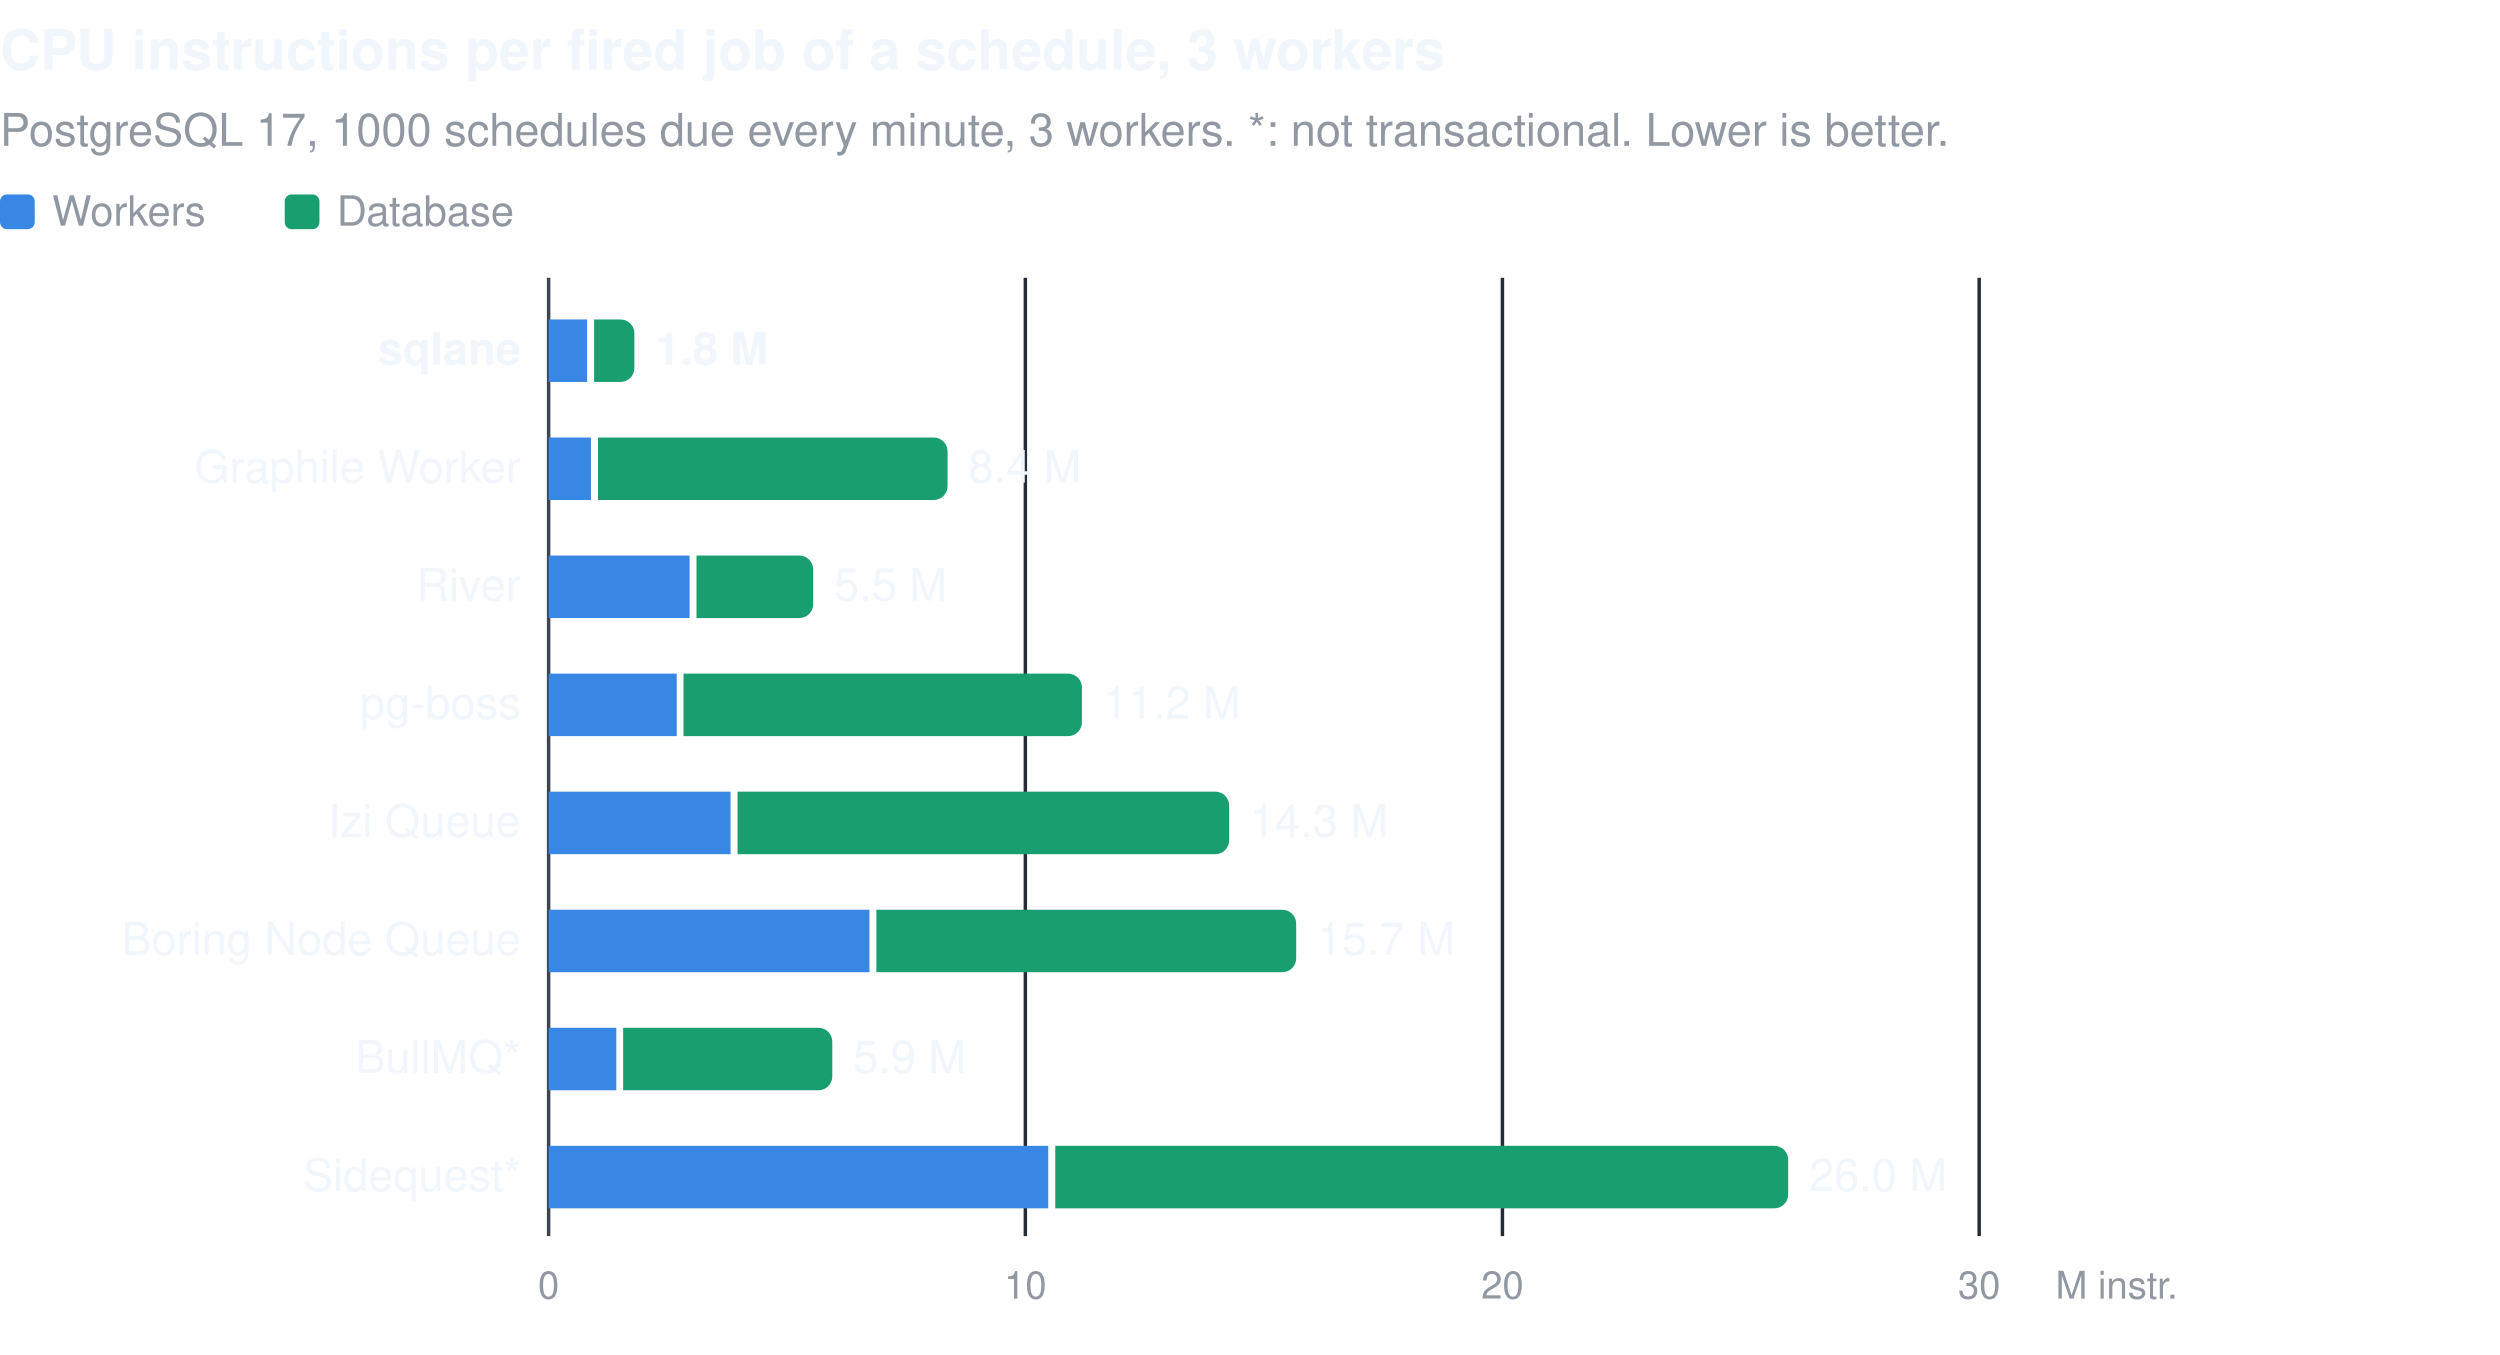
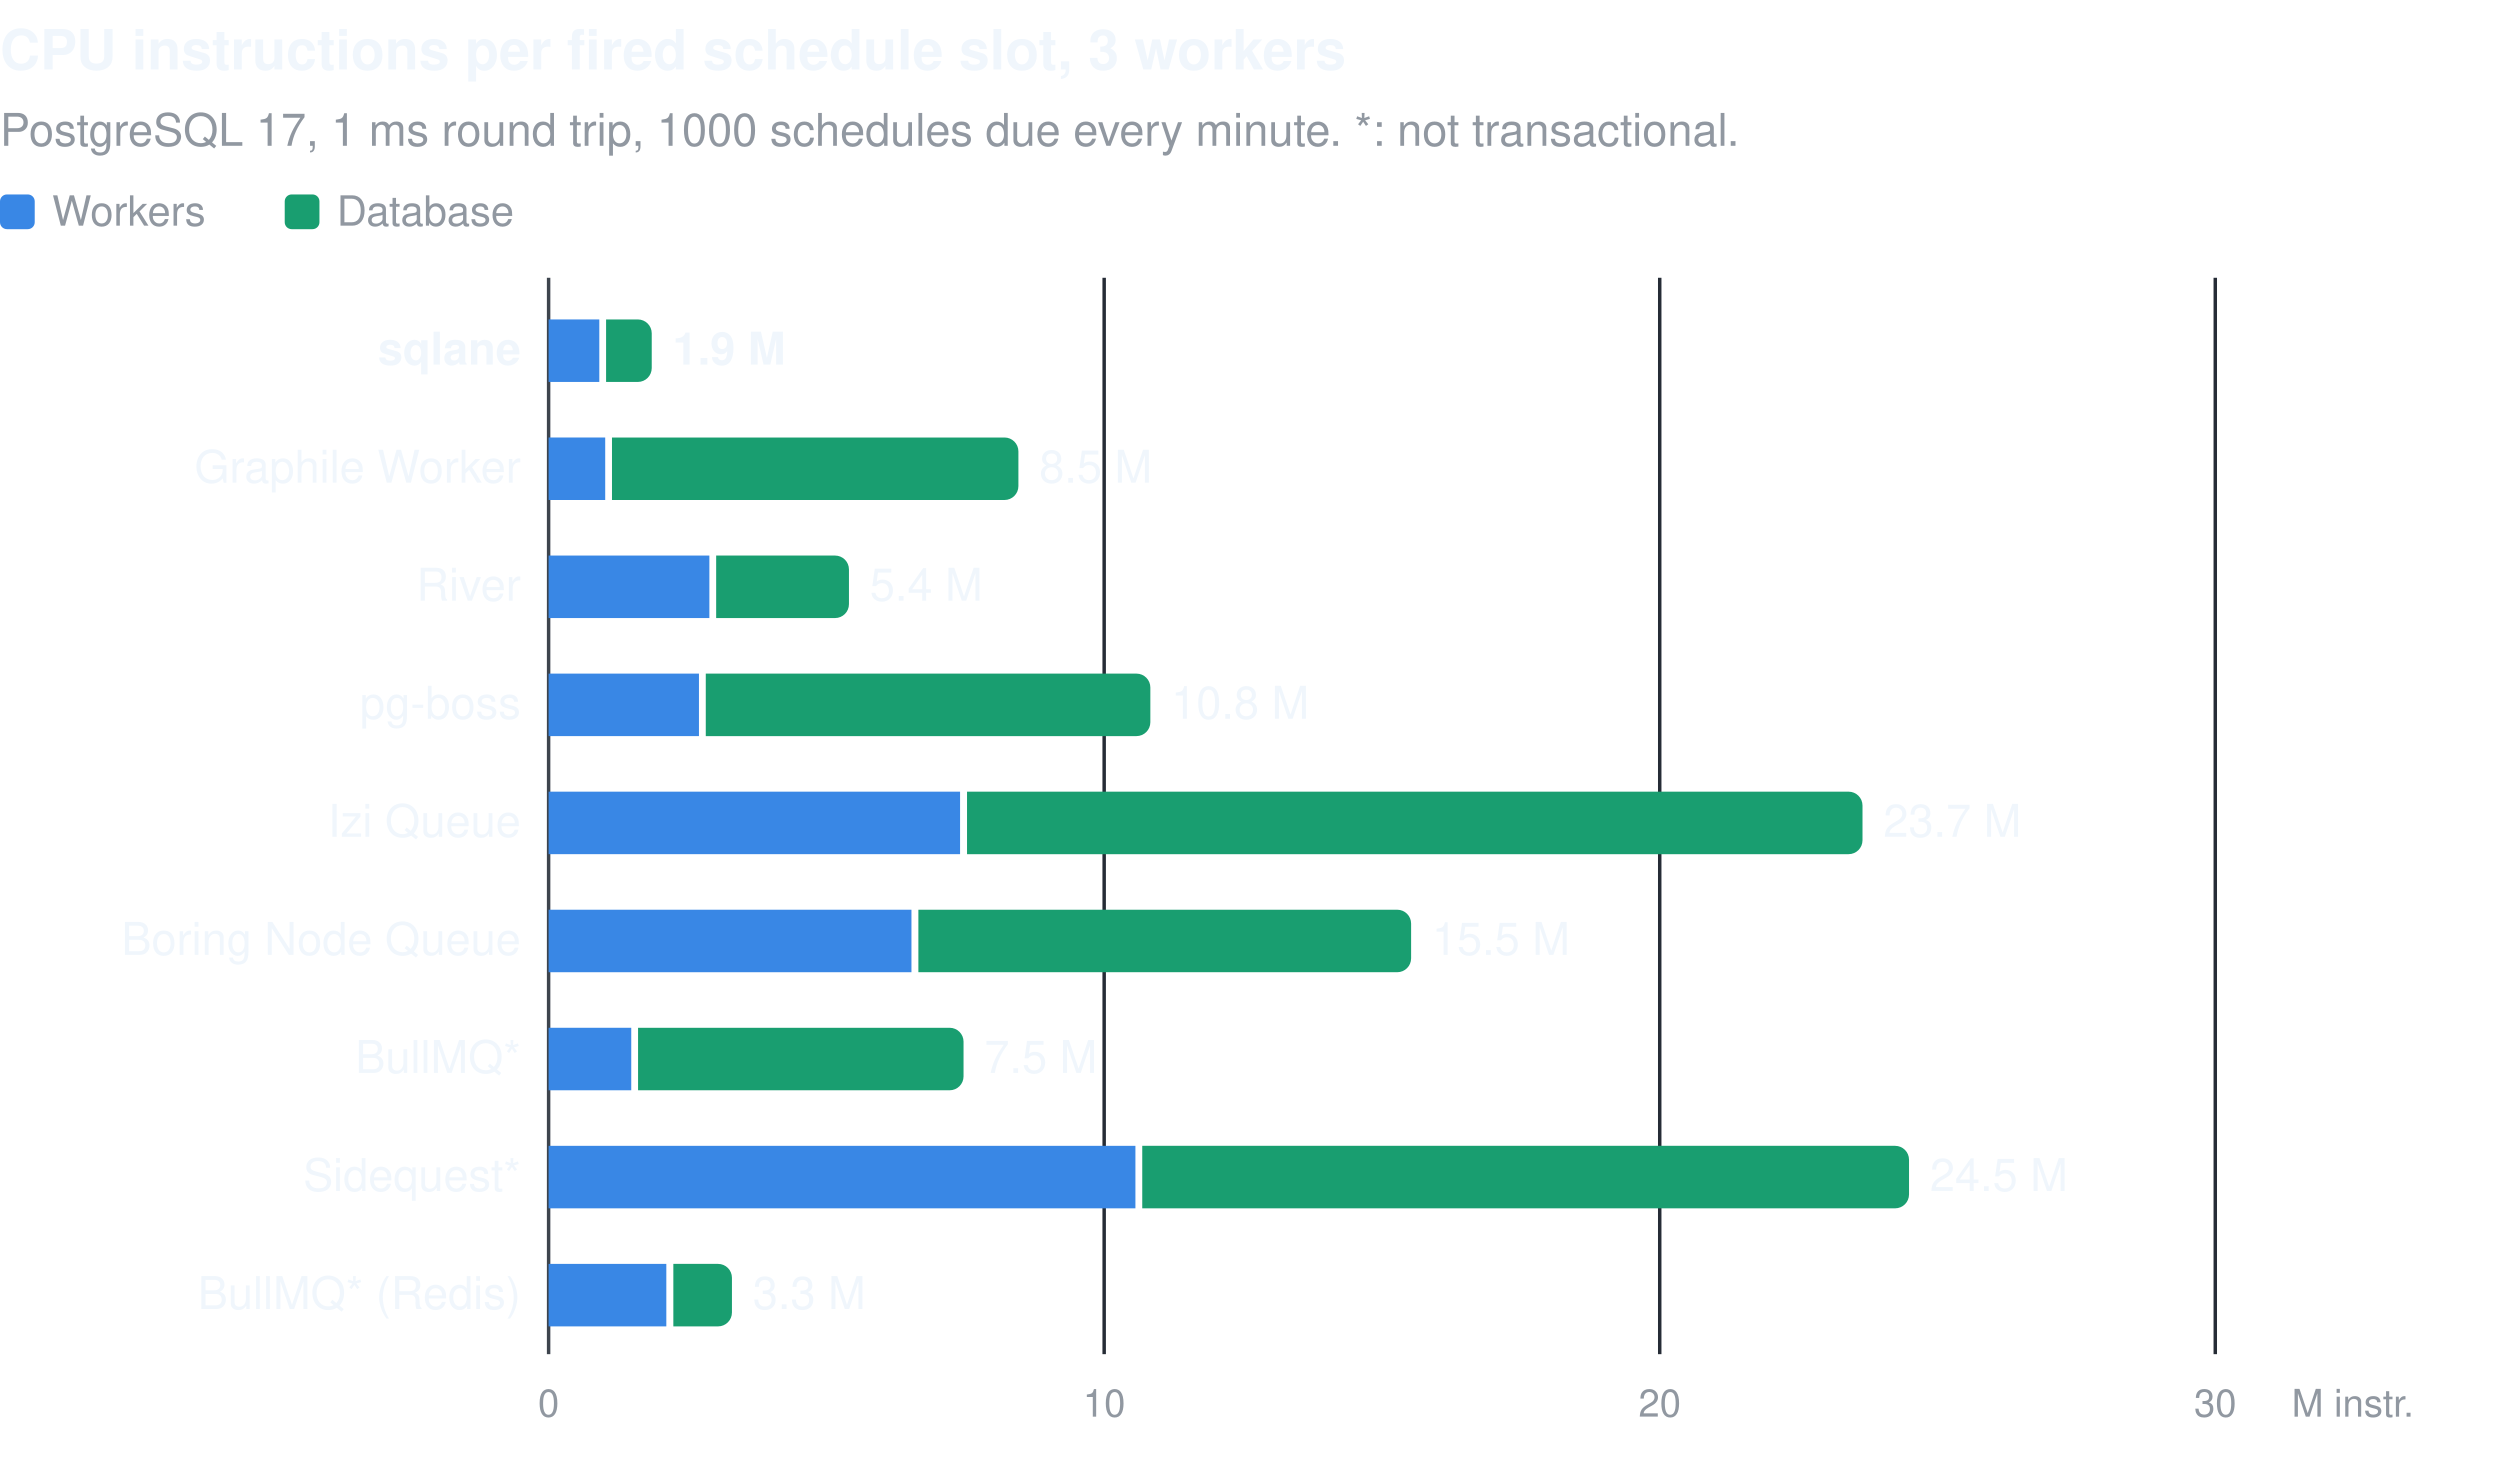
- <svg xmlns="http://www.w3.org/2000/svg" width="720" height="390" viewBox="0 0 720 390" font-family="-apple-system, BlinkMacSystemFont, 'Segoe UI', Helvetica, Arial, sans-serif" role="img" aria-label="CPU instructions per fired job of a schedule, 3 workers">
-   <text x="0" y="20" font-size="16" font-weight="600" fill="#f0f6fc">CPU instructions per fired job of a schedule, 3 workers</text>
-   <text x="0" y="42" font-size="13" fill="#9198a1">PostgreSQL 17, 1000 schedules due every minute, 3 workers. *: not transactional. Lower is better.</text>
+ <svg xmlns="http://www.w3.org/2000/svg" width="720" height="424" viewBox="0 0 720 424" font-family="-apple-system, BlinkMacSystemFont, 'Segoe UI', Helvetica, Arial, sans-serif" role="img" aria-label="CPU instructions per fired schedule slot, 3 workers">
+   <text x="0" y="20" font-size="16" font-weight="600" fill="#f0f6fc">CPU instructions per fired schedule slot, 3 workers</text>
+   <text x="0" y="42" font-size="13" fill="#9198a1">PostgreSQL 17, 1 ms round trip, 1000 schedules due every minute. *: not transactional.</text>
  <rect x="0" y="56" width="10" height="10" rx="2" fill="#3987e5" />
  <text x="15" y="65" font-size="12" fill="#9198a1">Workers</text>
  <rect x="82" y="56" width="10" height="10" rx="2" fill="#199e70" />
  <text x="97" y="65" font-size="12" fill="#9198a1">Database</text>
-   <line x1="158.0" y1="80" x2="158.0" y2="356" stroke="#3d444d" />
-   <text x="158.0" y="374" font-size="11" fill="#9198a1" text-anchor="middle">0</text>
-   <line x1="295.3" y1="80" x2="295.3" y2="356" stroke="#262c36" />
-   <text x="295.3" y="374" font-size="11" fill="#9198a1" text-anchor="middle">10</text>
-   <line x1="432.7" y1="80" x2="432.7" y2="356" stroke="#262c36" />
-   <text x="432.7" y="374" font-size="11" fill="#9198a1" text-anchor="middle">20</text>
-   <line x1="570.0" y1="80" x2="570.0" y2="356" stroke="#262c36" />
-   <text x="570.0" y="374" font-size="11" fill="#9198a1" text-anchor="middle">30</text>
-   <text x="592" y="374" font-size="11" fill="#9198a1">M instr.</text>
+   <line x1="158.0" y1="80" x2="158.0" y2="390" stroke="#3d444d" />
+   <text x="158.0" y="408" font-size="11" fill="#9198a1" text-anchor="middle">0</text>
+   <line x1="318.0" y1="80" x2="318.0" y2="390" stroke="#262c36" />
+   <text x="318.0" y="408" font-size="11" fill="#9198a1" text-anchor="middle">10</text>
+   <line x1="478.0" y1="80" x2="478.0" y2="390" stroke="#262c36" />
+   <text x="478.0" y="408" font-size="11" fill="#9198a1" text-anchor="middle">20</text>
+   <line x1="638.0" y1="80" x2="638.0" y2="390" stroke="#262c36" />
+   <text x="638.0" y="408" font-size="11" fill="#9198a1" text-anchor="middle">30</text>
+   <text x="660" y="408" font-size="11" fill="#9198a1">M instr.</text>
  <text x="150" y="105" font-size="13" fill="#f0f6fc" text-anchor="end" font-weight="600">sqlane</text>
-   <rect x="158" y="92" width="11.1" height="18" fill="#3987e5" />
-   <path d="M171.104,92H178.7A4,4 0 0 1 182.7,96V106A4,4 0 0 1 178.7,110H171.104Z" fill="#199e70" />
-   <text x="188.7" y="105" font-size="13" fill="#f0f6fc" font-weight="600">1.8 M</text>
+   <rect x="158" y="92" width="14.6" height="18" fill="#3987e5" />
+   <path d="M174.552,92H183.7A4,4 0 0 1 187.7,96V106A4,4 0 0 1 183.7,110H174.552Z" fill="#199e70" />
+   <text x="193.7" y="105" font-size="13" fill="#f0f6fc" font-weight="600">1.9 M</text>
  <text x="150" y="139" font-size="13" fill="#f0f6fc" text-anchor="end">Graphile Worker</text>
-   <rect x="158" y="126" width="12.2" height="18" fill="#3987e5" />
-   <path d="M172.215,126H268.9A4,4 0 0 1 272.9,130V140A4,4 0 0 1 268.9,144H172.215Z" fill="#199e70" />
-   <text x="278.9" y="139" font-size="13" fill="#f0f6fc">8.4 M</text>
+   <rect x="158" y="126" width="16.3" height="18" fill="#3987e5" />
+   <path d="M176.251,126H289.3A4,4 0 0 1 293.3,130V140A4,4 0 0 1 289.3,144H176.251Z" fill="#199e70" />
+   <text x="299.3" y="139" font-size="13" fill="#f0f6fc">8.5 M</text>
  <text x="150" y="173" font-size="13" fill="#f0f6fc" text-anchor="end">River</text>
-   <rect x="158" y="160" width="40.6" height="18" fill="#3987e5" />
-   <path d="M200.587,160H230.2A4,4 0 0 1 234.2,164V174A4,4 0 0 1 230.2,178H200.587Z" fill="#199e70" />
-   <text x="240.2" y="173" font-size="13" fill="#f0f6fc">5.5 M</text>
+   <rect x="158" y="160" width="46.3" height="18" fill="#3987e5" />
+   <path d="M206.254,160H240.5A4,4 0 0 1 244.5,164V174A4,4 0 0 1 240.5,178H206.254Z" fill="#199e70" />
+   <text x="250.5" y="173" font-size="13" fill="#f0f6fc">5.4 M</text>
  <text x="150" y="207" font-size="13" fill="#f0f6fc" text-anchor="end">pg-boss</text>
-   <rect x="158" y="194" width="36.9" height="18" fill="#3987e5" />
-   <path d="M196.85,194H307.6A4,4 0 0 1 311.6,198V208A4,4 0 0 1 307.6,212H196.85Z" fill="#199e70" />
-   <text x="317.6" y="207" font-size="13" fill="#f0f6fc">11.2 M</text>
+   <rect x="158" y="194" width="43.3" height="18" fill="#3987e5" />
+   <path d="M203.263,194H327.3A4,4 0 0 1 331.3,198V208A4,4 0 0 1 327.3,212H203.263Z" fill="#199e70" />
+   <text x="337.3" y="207" font-size="13" fill="#f0f6fc">10.8 M</text>
  <text x="150" y="241" font-size="13" fill="#f0f6fc" text-anchor="end">Izi Queue</text>
-   <rect x="158" y="228" width="52.4" height="18" fill="#3987e5" />
-   <path d="M212.41,228H350.0A4,4 0 0 1 354.0,232V242A4,4 0 0 1 350.0,246H212.41Z" fill="#199e70" />
-   <text x="360.0" y="241" font-size="13" fill="#f0f6fc">14.3 M</text>
+   <rect x="158" y="228" width="118.5" height="18" fill="#3987e5" />
+   <path d="M278.505,228H532.4A4,4 0 0 1 536.4,232V242A4,4 0 0 1 532.4,246H278.505Z" fill="#199e70" />
+   <text x="542.4" y="241" font-size="13" fill="#f0f6fc">23.7 M</text>
  <text x="150" y="275" font-size="13" fill="#f0f6fc" text-anchor="end">Boring Node Queue</text>
-   <rect x="158" y="262" width="92.4" height="18" fill="#3987e5" />
-   <path d="M252.396,262H369.3A4,4 0 0 1 373.3,266V276A4,4 0 0 1 369.3,280H252.396Z" fill="#199e70" />
-   <text x="379.3" y="275" font-size="13" fill="#f0f6fc">15.7 M</text>
+   <rect x="158" y="262" width="104.5" height="18" fill="#3987e5" />
+   <path d="M264.493,262H402.4A4,4 0 0 1 406.4,266V276A4,4 0 0 1 402.4,280H264.493Z" fill="#199e70" />
+   <text x="412.4" y="275" font-size="13" fill="#f0f6fc">15.5 M</text>
  <text x="150" y="309" font-size="13" fill="#f0f6fc" text-anchor="end">BullMQ*</text>
-   <rect x="158" y="296" width="19.5" height="18" fill="#3987e5" />
-   <path d="M179.46,296H235.7A4,4 0 0 1 239.7,300V310A4,4 0 0 1 235.7,314H179.46Z" fill="#199e70" />
-   <text x="245.7" y="309" font-size="13" fill="#f0f6fc">5.9 M</text>
+   <rect x="158" y="296" width="23.8" height="18" fill="#3987e5" />
+   <path d="M183.761,296H273.5A4,4 0 0 1 277.5,300V310A4,4 0 0 1 273.5,314H183.761Z" fill="#199e70" />
+   <text x="283.5" y="309" font-size="13" fill="#f0f6fc">7.5 M</text>
  <text x="150" y="343" font-size="13" fill="#f0f6fc" text-anchor="end">Sidequest*</text>
-   <rect x="158" y="330" width="143.9" height="18" fill="#3987e5" />
-   <path d="M303.919,330H511.0A4,4 0 0 1 515.0,334V344A4,4 0 0 1 511.0,348H303.919Z" fill="#199e70" />
-   <text x="521.0" y="343" font-size="13" fill="#f0f6fc">26.0 M</text>
+   <rect x="158" y="330" width="169.0" height="18" fill="#3987e5" />
+   <path d="M328.967,330H545.8A4,4 0 0 1 549.8,334V344A4,4 0 0 1 545.8,348H328.967Z" fill="#199e70" />
+   <text x="555.8" y="343" font-size="13" fill="#f0f6fc">24.5 M</text>
+   <text x="150" y="377" font-size="13" fill="#f0f6fc" text-anchor="end">BullMQ* (Redis)</text>
+   <rect x="158" y="364" width="33.9" height="18" fill="#3987e5" />
+   <path d="M193.922,364H206.8A4,4 0 0 1 210.8,368V378A4,4 0 0 1 206.8,382H193.922Z" fill="#199e70" />
+   <text x="216.8" y="377" font-size="13" fill="#f0f6fc">3.3 M</text>
</svg>
